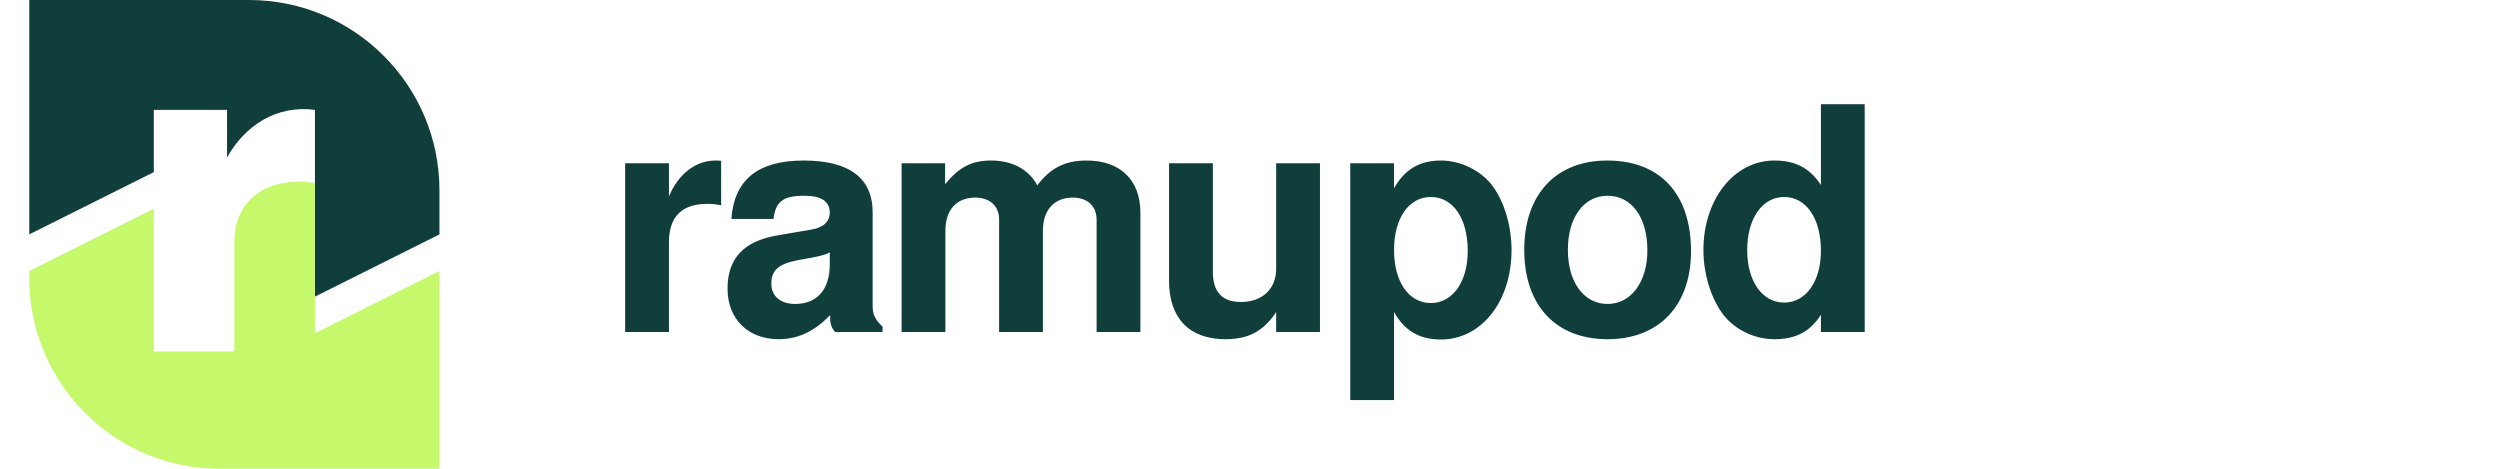
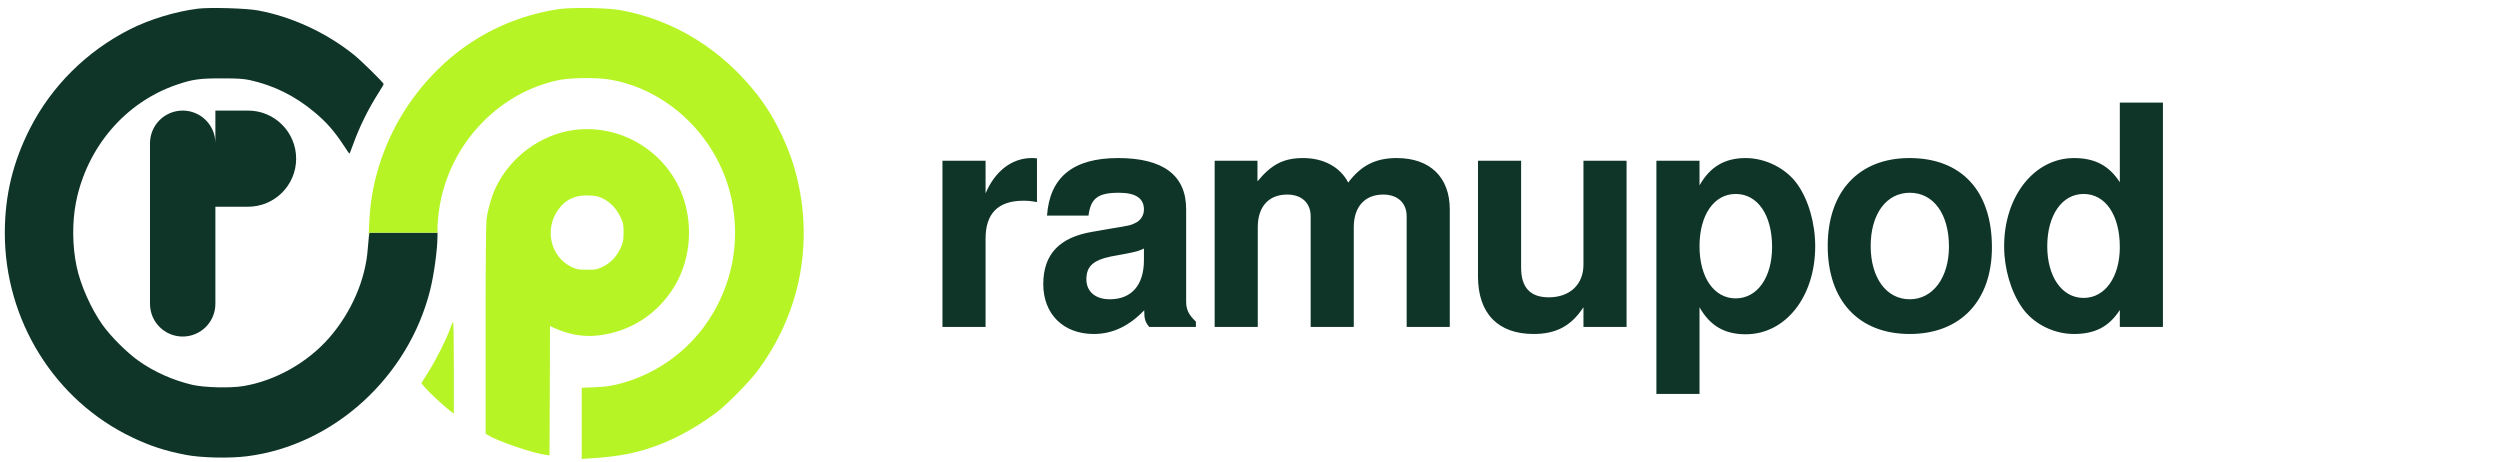
- <svg xmlns="http://www.w3.org/2000/svg" width="256" height="48" viewBox="0 0 256 48">
-   <g fill="none" transform="translate(0 0) scale(1.5)">
-     <g transform="translate(-4 -4)">
-       <path d="M6 4H21C28.18 4 34 9.82 34 17V20L25.5 24.25V11.5C22.85 11.15 20.7 12.6 19.5 14.75V11.5H14.5V15.75L6 20V4Z" fill="#103E3B" fill-rule="evenodd" />
-       <path d="M6 22.5L14.5 18.25V28H20V20.5C20 17.5 22.45 16 25.5 16.5V26.75L34 22.5V36H19C11.82 36 6 30.18 6 23V22.5Z" fill="#C5F86B" />
-     </g>
+ <svg xmlns="http://www.w3.org/2000/svg" width="260" height="48" viewBox="0 0 260 48">
+   <g transform="translate(-9 -27) scale(0.1)">
+     <path fill="#0F3528" fill-rule="evenodd" d="M 296.0 279.0 c -23.4 2.9 -50.4 11.1 -71.1 21.6 -44.9 22.8 -81.2 58.9 -103.7 103.0 -17.8 35.0 -26.2 69.8 -26.2 108.7 0.0 90.7 51.6 173.8 131.9 212.3 19.0 9.2 35.5 14.5 56.6 18.5 16.0 3.1 45.6 3.7 63.5 1.4 89.9 -11.4 167.7 -82.1 190.4 -173.0 4.1 -16.6 7.6 -42.4 7.6 -56.6 l 0.0 -2.9 -35.4 -0.0 -35.5 -0.0 -0.5 4.2 c -0.3 2.4 -0.8 7.9 -1.1 12.2 -2.2 32.2 -17.0 66.5 -40.3 93.1 -22.5 25.7 -55.9 44.5 -89.0 50.0 -13.7 2.3 -40.6 1.6 -53.3 -1.3 -20.2 -4.8 -39.5 -13.4 -55.9 -25.0 -12.1 -8.6 -28.6 -25.1 -37.3 -37.2 -12.2 -17.2 -23.1 -41.8 -27.1 -61.2 -4.4 -21.1 -4.6 -46.0 -0.6 -66.3 11.3 -57.3 51.2 -104.0 104.5 -122.3 16.6 -5.7 23.8 -6.7 47.0 -6.7 16.6 -0.0 22.7 0.4 29.3 1.8 25.1 5.6 46.8 16.3 67.2 33.3 12.5 10.4 20.8 19.9 30.5 34.7 3.1 4.9 5.9 8.7 6.0 8.5 0.2 -0.2 1.9 -4.6 3.8 -9.8 7.0 -19.1 15.7 -36.7 26.8 -54.1 2.7 -4.2 4.9 -8.0 4.9 -8.5 0.0 -1.4 -23.4 -24.4 -31.0 -30.5 -28.9 -23.1 -64.6 -39.6 -100.0 -46.1 -12.1 -2.2 -49.5 -3.3 -62.0 -1.8 z M 280.0 385.0 h 0.0 a 34.0 34.0 0 0 1 34.0 34.0 v 167.0 a 34.0 34.0 0 0 1 -34.0 34.0 h -0.0 a 34.0 34.0 0 0 1 -34.0 -34.0 v -167.0 a 34.0 34.0 0 0 1 34.0 -34.0 z M 314.0 385.0 h 34.0 a 50.0 50.0 0 0 1 50.0 50.0 v 0.0 a 50.0 50.0 0 0 1 -50.0 50.0 h -34.0 z" />
+     <path fill="#B7F425" fill-rule="evenodd" d="M 671.0 279.5 c -65.5 9.9 -121.2 46.1 -158.6 103.0 -20.3 30.9 -33.6 68.1 -37.3 104.0 -1.0 9.7 -2.1 32.3 -1.3 27.7 l 0.3 -2.2 35.5 -0.0 35.4 -0.0 0.0 -5.8 c 0.0 -3.1 0.7 -10.4 1.4 -16.2 4.8 -35.7 21.1 -68.5 46.6 -94.0 21.7 -21.6 47.9 -36.1 77.0 -42.5 11.8 -2.6 39.0 -3.1 52.5 -1.0 62.5 9.7 115.4 61.4 128.5 125.5 9.0 44.1 0.4 88.2 -24.4 125.5 -21.6 32.4 -54.8 56.0 -92.6 65.7 -8.9 2.3 -14.6 3.1 -25.2 3.5 l -13.8 0.6 0.0 37.0 0.0 37.0 10.3 -0.7 c 23.1 -1.5 38.9 -4.1 55.5 -9.0 25.3 -7.7 50.8 -20.9 74.7 -38.9 10.8 -8.2 33.4 -31.1 42.1 -42.7 43.4 -58.1 58.2 -129.2 41.7 -199.5 -7.3 -30.9 -22.3 -62.8 -41.1 -87.2 -36.9 -47.6 -86.8 -78.6 -143.2 -88.8 -13.2 -2.4 -50.9 -3.0 -64.0 -1.0 z M 687.5 405.1 c -34.9 4.5 -66.9 28.0 -82.1 60.3 -4.3 9.1 -8.1 22.4 -9.4 32.8 -0.6 5.2 -1.0 47.9 -1.0 115.5 l 0.0 107.3 2.3 1.4 c 9.9 6.4 48.2 19.4 61.2 20.8 l 3.0 0.3 0.3 -67.2 0.2 -67.2 5.3 2.4 c 15.0 6.6 29.8 9.1 44.5 7.4 33.5 -3.7 62.2 -22.2 79.7 -51.2 14.7 -24.4 18.9 -55.3 11.5 -84.2 -13.1 -51.1 -63.1 -85.0 -115.5 -78.4 z M 717.5 476.7 c 7.6 3.9 13.7 10.5 17.8 19.1 2.9 6.1 3.2 7.6 3.2 16.2 -0.1 8.5 -0.4 10.2 -3.2 16.2 -4.2 8.9 -10.1 15.1 -18.2 19.1 -6.1 3.0 -7.3 3.2 -16.6 3.2 -8.8 -0.0 -10.7 -0.3 -15.8 -2.7 -23.0 -10.8 -29.2 -41.2 -12.6 -61.8 7.4 -9.2 17.0 -13.2 30.4 -12.7 7.7 0.3 9.9 0.8 15.0 3.4 z M 558.2 611.7 c -3.7 10.5 -14.2 31.6 -22.5 44.8 l -7.5 12.0 4.2 5.0 c 4.5 5.2 21.3 20.7 26.6 24.5 l 3.0 2.1 0.0 -47.5 c 0.0 -26.2 -0.3 -47.6 -0.8 -47.6 -0.4 -0.0 -1.8 3.0 -3.0 6.7 z" />
  </g>
-   <text x="62" y="34" font-family="Manrope, Helvetica, Arial, sans-serif" font-size="32" font-weight="700" letter-spacing="-1" fill="#103E3B">ramupod</text>
+   <text x="96" y="34" font-family="Manrope, Helvetica, Arial, sans-serif" font-size="32" font-weight="700" letter-spacing="-1" fill="#0F3528">ramupod</text>
</svg>
